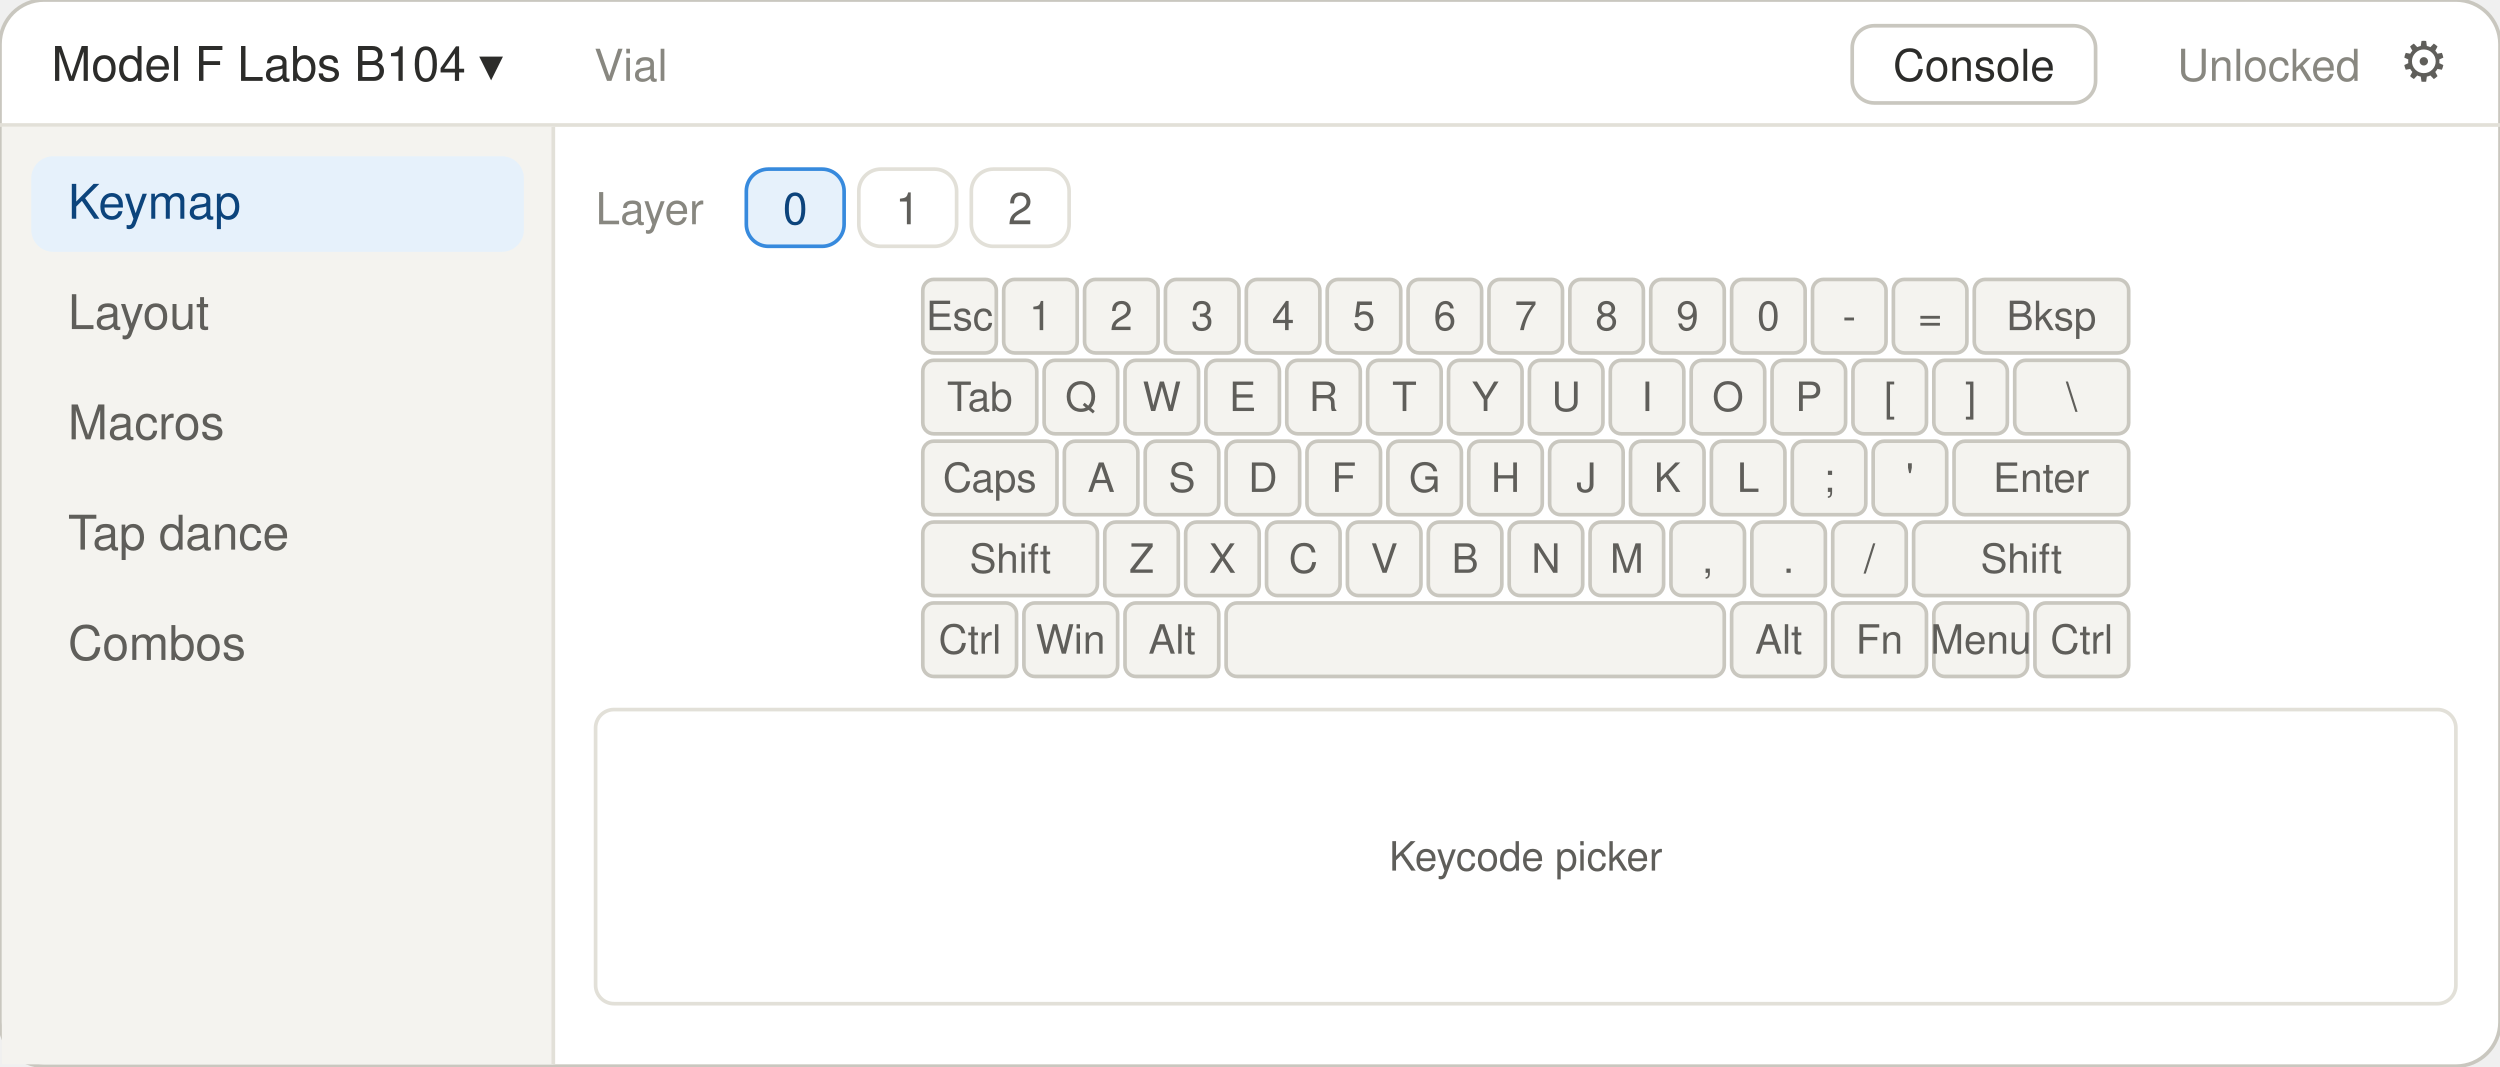
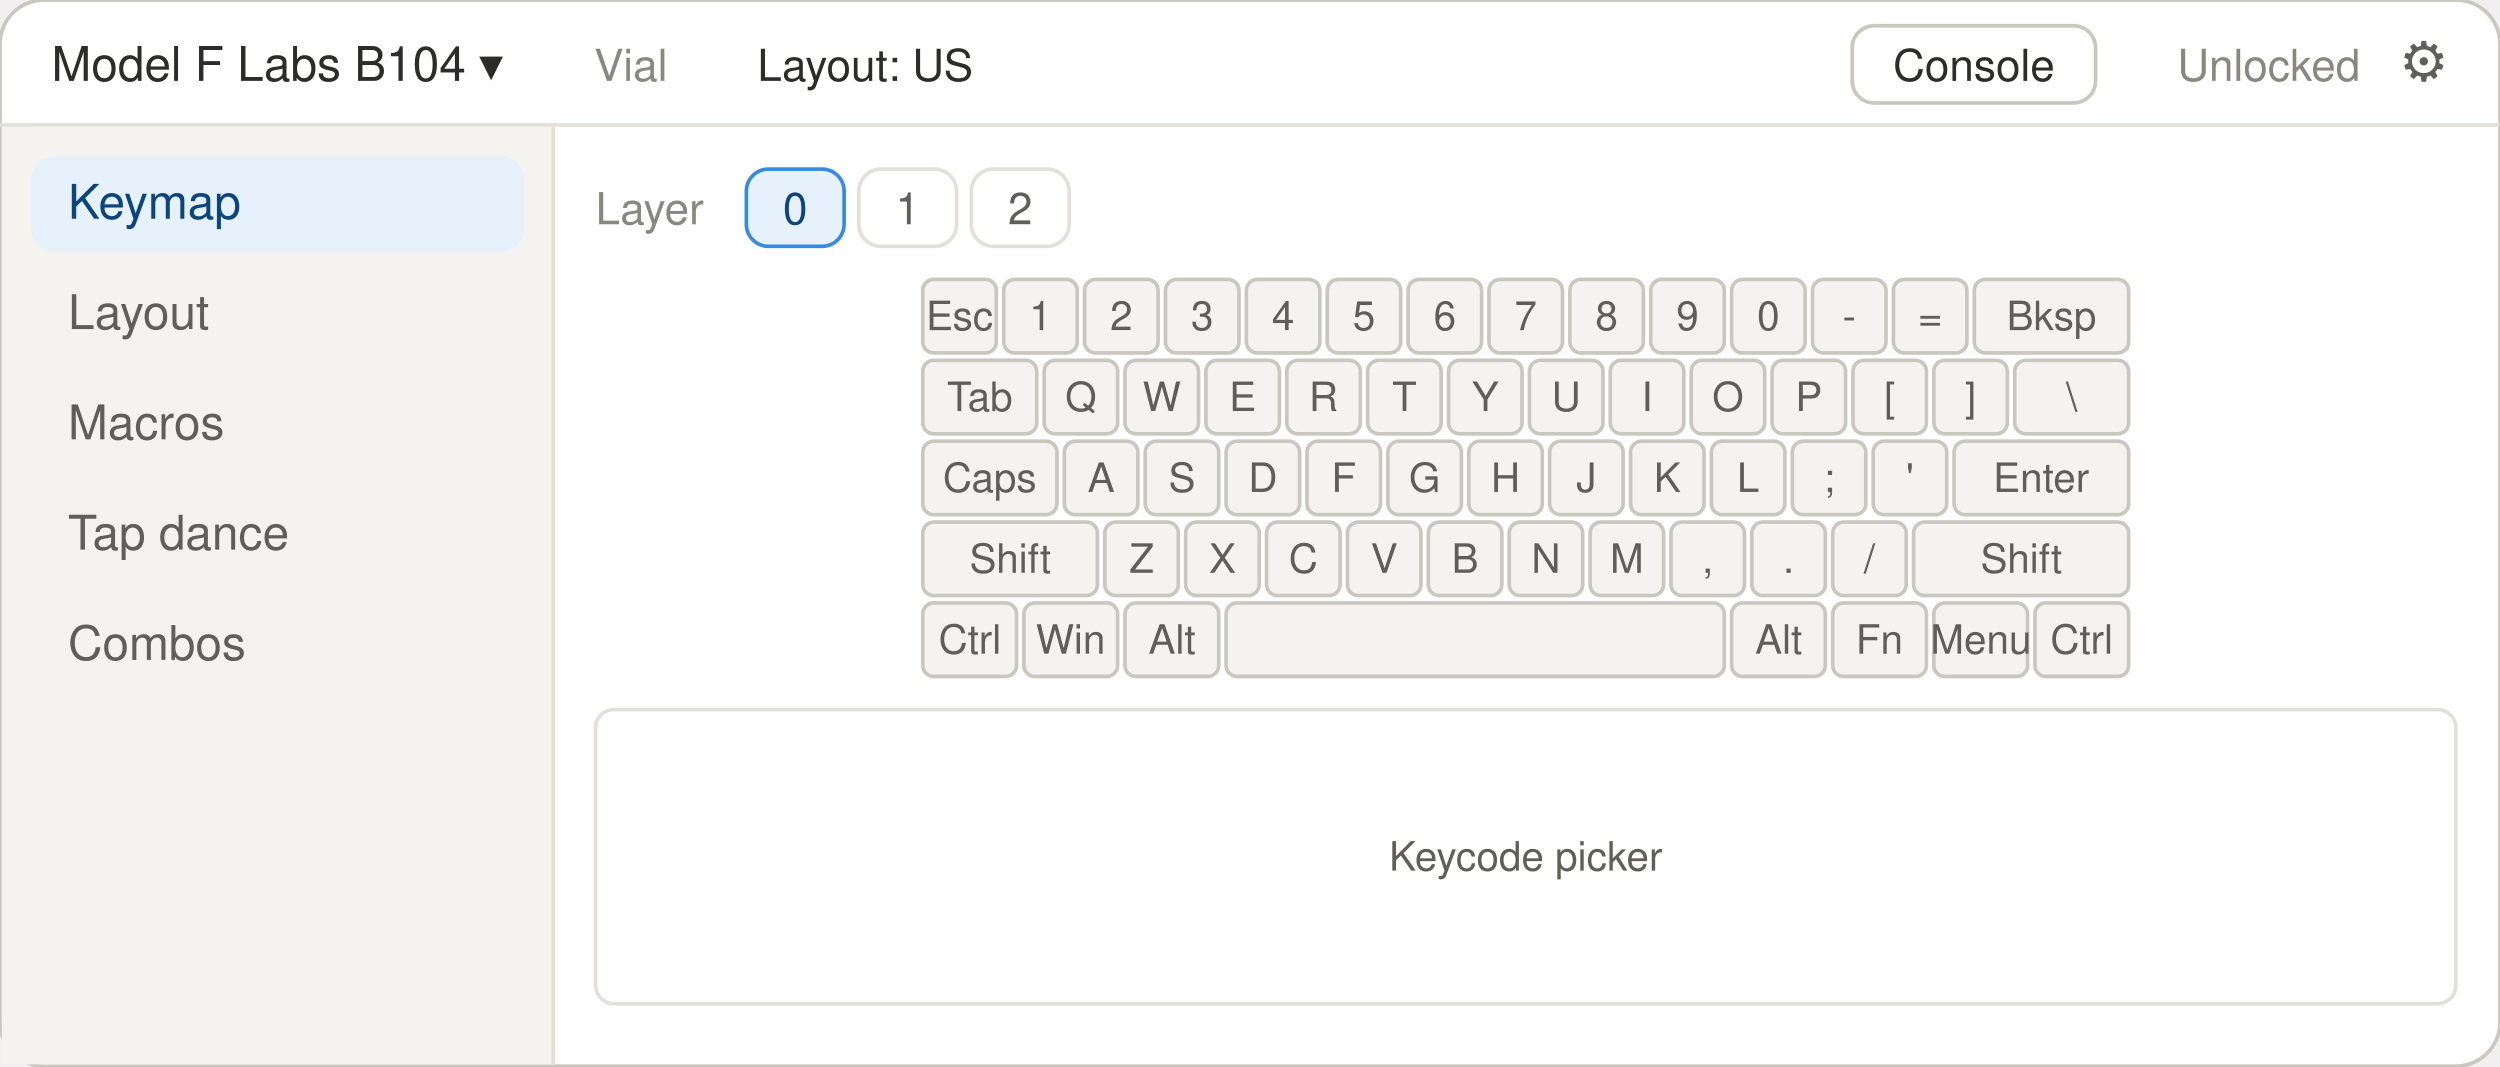
<svg xmlns="http://www.w3.org/2000/svg" width="680" height="290" viewBox="0 0 680 290">
  <rect x="0.0" y="0.0" width="680.0" height="290.0" rx="12" fill="#FFFFFF" stroke="#C9C7BF" stroke-width="1" />
  <text x="14.0" y="22.0" font-family="Segoe UI, Helvetica, Arial, sans-serif" font-size="13" fill="#2C2C2A" text-anchor="start" font-weight="400">Model F Labs B104  ▾</text>
  <text x="161.6" y="22.0" font-family="Segoe UI, Helvetica, Arial, sans-serif" font-size="12" fill="#888780" text-anchor="start" font-weight="400">Vial</text>
+   <text x="206.0" y="22.0" font-family="Segoe UI, Helvetica, Arial, sans-serif" font-size="12" fill="#2C2C2A" text-anchor="start" font-weight="400">Layout: US</text>
  <text x="666.0" y="22.0" font-family="Segoe UI, Helvetica, Arial, sans-serif" font-size="15" fill="#5F5E5A" text-anchor="end" font-weight="400">⚙</text>
  <text x="642.0" y="22.0" font-family="Segoe UI, Helvetica, Arial, sans-serif" font-size="12" fill="#888780" text-anchor="end" font-weight="400">Unlocked</text>
  <line x1="0" y1="34" x2="680" y2="34" stroke="#E2E0D8" stroke-width="1" />
  <rect x="503.8" y="7.0" width="66.2" height="21.0" rx="6" fill="#FFFFFF" stroke="#C9C7BF" stroke-width="1" />
  <text x="536.9" y="22.0" font-family="Segoe UI, Helvetica, Arial, sans-serif" font-size="12" fill="#2C2C2A" text-anchor="middle" font-weight="400">Console</text>
  <rect x="0.5" y="34.5" width="150.0" height="255.0" rx="0" fill="#F4F3EF" stroke="none" />
  <line x1="150.5" y1="34.5" x2="150.5" y2="289.5" stroke="#E2E0D8" stroke-width="1" />
  <rect x="8.5" y="42.5" width="134.0" height="26.0" rx="6" fill="#E6F1FB" stroke="none" />
  <text x="18.5" y="59.5" font-family="Segoe UI, Helvetica, Arial, sans-serif" font-size="13" fill="#0C447C" text-anchor="start" font-weight="400">Keymap</text>
  <text x="18.5" y="89.5" font-family="Segoe UI, Helvetica, Arial, sans-serif" font-size="13" fill="#5F5E5A" text-anchor="start" font-weight="400">Layout</text>
  <text x="18.5" y="119.5" font-family="Segoe UI, Helvetica, Arial, sans-serif" font-size="13" fill="#5F5E5A" text-anchor="start" font-weight="400">Macros</text>
  <text x="18.5" y="149.5" font-family="Segoe UI, Helvetica, Arial, sans-serif" font-size="13" fill="#5F5E5A" text-anchor="start" font-weight="400">Tap dance</text>
  <text x="18.5" y="179.5" font-family="Segoe UI, Helvetica, Arial, sans-serif" font-size="13" fill="#5F5E5A" text-anchor="start" font-weight="400">Combos</text>
  <text x="162.0" y="61.0" font-family="Segoe UI, Helvetica, Arial, sans-serif" font-size="12" fill="#888780" text-anchor="start" font-weight="400">Layer</text>
  <rect x="203.0" y="46.0" width="26.6" height="21.0" rx="6" fill="#E6F1FB" stroke="#378ADD" stroke-width="1" />
  <text x="216.3" y="61.0" font-family="Segoe UI, Helvetica, Arial, sans-serif" font-size="12" fill="#0C447C" text-anchor="middle" font-weight="400">0</text>
  <rect x="233.6" y="46.0" width="26.6" height="21.0" rx="6" fill="#FFFFFF" stroke="#E2E0D8" stroke-width="1" />
  <text x="246.9" y="61.0" font-family="Segoe UI, Helvetica, Arial, sans-serif" font-size="12" fill="#5F5E5A" text-anchor="middle" font-weight="400">1</text>
  <rect x="264.2" y="46.0" width="26.6" height="21.0" rx="6" fill="#FFFFFF" stroke="#E2E0D8" stroke-width="1" />
  <text x="277.5" y="61.0" font-family="Segoe UI, Helvetica, Arial, sans-serif" font-size="12" fill="#5F5E5A" text-anchor="middle" font-weight="400">2</text>
  <rect x="251.0" y="76.0" width="20.0" height="20.0" rx="3" fill="#F4F3EF" stroke="#C9C7BF" stroke-width="1" />
  <text x="261.0" y="89.8" font-family="Segoe UI, Helvetica, Arial, sans-serif" font-size="11" fill="#5F5E5A" text-anchor="middle" font-weight="400">Esc</text>
  <rect x="273.0" y="76.0" width="20.0" height="20.0" rx="3" fill="#F4F3EF" stroke="#C9C7BF" stroke-width="1" />
  <text x="283.0" y="89.8" font-family="Segoe UI, Helvetica, Arial, sans-serif" font-size="11" fill="#5F5E5A" text-anchor="middle" font-weight="400">1</text>
  <rect x="295.0" y="76.0" width="20.0" height="20.0" rx="3" fill="#F4F3EF" stroke="#C9C7BF" stroke-width="1" />
  <text x="305.0" y="89.8" font-family="Segoe UI, Helvetica, Arial, sans-serif" font-size="11" fill="#5F5E5A" text-anchor="middle" font-weight="400">2</text>
  <rect x="317.0" y="76.0" width="20.0" height="20.0" rx="3" fill="#F4F3EF" stroke="#C9C7BF" stroke-width="1" />
  <text x="327.0" y="89.8" font-family="Segoe UI, Helvetica, Arial, sans-serif" font-size="11" fill="#5F5E5A" text-anchor="middle" font-weight="400">3</text>
  <rect x="339.0" y="76.0" width="20.0" height="20.0" rx="3" fill="#F4F3EF" stroke="#C9C7BF" stroke-width="1" />
  <text x="349.0" y="89.8" font-family="Segoe UI, Helvetica, Arial, sans-serif" font-size="11" fill="#5F5E5A" text-anchor="middle" font-weight="400">4</text>
  <rect x="361.0" y="76.0" width="20.0" height="20.0" rx="3" fill="#F4F3EF" stroke="#C9C7BF" stroke-width="1" />
  <text x="371.0" y="89.8" font-family="Segoe UI, Helvetica, Arial, sans-serif" font-size="11" fill="#5F5E5A" text-anchor="middle" font-weight="400">5</text>
  <rect x="383.0" y="76.0" width="20.0" height="20.0" rx="3" fill="#F4F3EF" stroke="#C9C7BF" stroke-width="1" />
  <text x="393.0" y="89.8" font-family="Segoe UI, Helvetica, Arial, sans-serif" font-size="11" fill="#5F5E5A" text-anchor="middle" font-weight="400">6</text>
  <rect x="405.0" y="76.0" width="20.0" height="20.0" rx="3" fill="#F4F3EF" stroke="#C9C7BF" stroke-width="1" />
  <text x="415.0" y="89.8" font-family="Segoe UI, Helvetica, Arial, sans-serif" font-size="11" fill="#5F5E5A" text-anchor="middle" font-weight="400">7</text>
  <rect x="427.0" y="76.0" width="20.0" height="20.0" rx="3" fill="#F4F3EF" stroke="#C9C7BF" stroke-width="1" />
  <text x="437.0" y="89.8" font-family="Segoe UI, Helvetica, Arial, sans-serif" font-size="11" fill="#5F5E5A" text-anchor="middle" font-weight="400">8</text>
  <rect x="449.0" y="76.0" width="20.0" height="20.0" rx="3" fill="#F4F3EF" stroke="#C9C7BF" stroke-width="1" />
  <text x="459.0" y="89.8" font-family="Segoe UI, Helvetica, Arial, sans-serif" font-size="11" fill="#5F5E5A" text-anchor="middle" font-weight="400">9</text>
  <rect x="471.0" y="76.0" width="20.0" height="20.0" rx="3" fill="#F4F3EF" stroke="#C9C7BF" stroke-width="1" />
  <text x="481.0" y="89.8" font-family="Segoe UI, Helvetica, Arial, sans-serif" font-size="11" fill="#5F5E5A" text-anchor="middle" font-weight="400">0</text>
  <rect x="493.0" y="76.0" width="20.0" height="20.0" rx="3" fill="#F4F3EF" stroke="#C9C7BF" stroke-width="1" />
  <text x="503.0" y="89.8" font-family="Segoe UI, Helvetica, Arial, sans-serif" font-size="11" fill="#5F5E5A" text-anchor="middle" font-weight="400">-</text>
  <rect x="515.0" y="76.0" width="20.0" height="20.0" rx="3" fill="#F4F3EF" stroke="#C9C7BF" stroke-width="1" />
  <text x="525.0" y="89.8" font-family="Segoe UI, Helvetica, Arial, sans-serif" font-size="11" fill="#5F5E5A" text-anchor="middle" font-weight="400">=</text>
  <rect x="537.0" y="76.0" width="42.0" height="20.0" rx="3" fill="#F4F3EF" stroke="#C9C7BF" stroke-width="1" />
  <text x="558.0" y="89.8" font-family="Segoe UI, Helvetica, Arial, sans-serif" font-size="11" fill="#5F5E5A" text-anchor="middle" font-weight="400">Bksp</text>
  <rect x="251.0" y="98.0" width="31.0" height="20.0" rx="3" fill="#F4F3EF" stroke="#C9C7BF" stroke-width="1" />
  <text x="266.5" y="111.8" font-family="Segoe UI, Helvetica, Arial, sans-serif" font-size="11" fill="#5F5E5A" text-anchor="middle" font-weight="400">Tab</text>
  <rect x="284.0" y="98.0" width="20.0" height="20.0" rx="3" fill="#F4F3EF" stroke="#C9C7BF" stroke-width="1" />
  <text x="294.0" y="111.8" font-family="Segoe UI, Helvetica, Arial, sans-serif" font-size="11" fill="#5F5E5A" text-anchor="middle" font-weight="400">Q</text>
  <rect x="306.0" y="98.0" width="20.0" height="20.0" rx="3" fill="#F4F3EF" stroke="#C9C7BF" stroke-width="1" />
  <text x="316.0" y="111.8" font-family="Segoe UI, Helvetica, Arial, sans-serif" font-size="11" fill="#5F5E5A" text-anchor="middle" font-weight="400">W</text>
  <rect x="328.0" y="98.0" width="20.0" height="20.0" rx="3" fill="#F4F3EF" stroke="#C9C7BF" stroke-width="1" />
  <text x="338.0" y="111.8" font-family="Segoe UI, Helvetica, Arial, sans-serif" font-size="11" fill="#5F5E5A" text-anchor="middle" font-weight="400">E</text>
  <rect x="350.0" y="98.0" width="20.0" height="20.0" rx="3" fill="#F4F3EF" stroke="#C9C7BF" stroke-width="1" />
  <text x="360.0" y="111.8" font-family="Segoe UI, Helvetica, Arial, sans-serif" font-size="11" fill="#5F5E5A" text-anchor="middle" font-weight="400">R</text>
  <rect x="372.0" y="98.0" width="20.0" height="20.0" rx="3" fill="#F4F3EF" stroke="#C9C7BF" stroke-width="1" />
  <text x="382.0" y="111.8" font-family="Segoe UI, Helvetica, Arial, sans-serif" font-size="11" fill="#5F5E5A" text-anchor="middle" font-weight="400">T</text>
  <rect x="394.0" y="98.0" width="20.0" height="20.0" rx="3" fill="#F4F3EF" stroke="#C9C7BF" stroke-width="1" />
  <text x="404.0" y="111.8" font-family="Segoe UI, Helvetica, Arial, sans-serif" font-size="11" fill="#5F5E5A" text-anchor="middle" font-weight="400">Y</text>
  <rect x="416.0" y="98.0" width="20.0" height="20.0" rx="3" fill="#F4F3EF" stroke="#C9C7BF" stroke-width="1" />
  <text x="426.0" y="111.8" font-family="Segoe UI, Helvetica, Arial, sans-serif" font-size="11" fill="#5F5E5A" text-anchor="middle" font-weight="400">U</text>
  <rect x="438.0" y="98.0" width="20.0" height="20.0" rx="3" fill="#F4F3EF" stroke="#C9C7BF" stroke-width="1" />
  <text x="448.0" y="111.8" font-family="Segoe UI, Helvetica, Arial, sans-serif" font-size="11" fill="#5F5E5A" text-anchor="middle" font-weight="400">I</text>
  <rect x="460.0" y="98.0" width="20.0" height="20.0" rx="3" fill="#F4F3EF" stroke="#C9C7BF" stroke-width="1" />
  <text x="470.0" y="111.8" font-family="Segoe UI, Helvetica, Arial, sans-serif" font-size="11" fill="#5F5E5A" text-anchor="middle" font-weight="400">O</text>
  <rect x="482.0" y="98.0" width="20.0" height="20.0" rx="3" fill="#F4F3EF" stroke="#C9C7BF" stroke-width="1" />
  <text x="492.0" y="111.8" font-family="Segoe UI, Helvetica, Arial, sans-serif" font-size="11" fill="#5F5E5A" text-anchor="middle" font-weight="400">P</text>
  <rect x="504.0" y="98.0" width="20.0" height="20.0" rx="3" fill="#F4F3EF" stroke="#C9C7BF" stroke-width="1" />
  <text x="514.0" y="111.8" font-family="Segoe UI, Helvetica, Arial, sans-serif" font-size="11" fill="#5F5E5A" text-anchor="middle" font-weight="400">[</text>
  <rect x="526.0" y="98.0" width="20.0" height="20.0" rx="3" fill="#F4F3EF" stroke="#C9C7BF" stroke-width="1" />
  <text x="536.0" y="111.8" font-family="Segoe UI, Helvetica, Arial, sans-serif" font-size="11" fill="#5F5E5A" text-anchor="middle" font-weight="400">]</text>
  <rect x="548.0" y="98.0" width="31.0" height="20.0" rx="3" fill="#F4F3EF" stroke="#C9C7BF" stroke-width="1" />
  <text x="563.5" y="111.8" font-family="Segoe UI, Helvetica, Arial, sans-serif" font-size="11" fill="#5F5E5A" text-anchor="middle" font-weight="400">\</text>
  <rect x="251.0" y="120.0" width="36.5" height="20.0" rx="3" fill="#F4F3EF" stroke="#C9C7BF" stroke-width="1" />
  <text x="269.2" y="133.8" font-family="Segoe UI, Helvetica, Arial, sans-serif" font-size="11" fill="#5F5E5A" text-anchor="middle" font-weight="400">Caps</text>
  <rect x="289.5" y="120.0" width="20.0" height="20.0" rx="3" fill="#F4F3EF" stroke="#C9C7BF" stroke-width="1" />
  <text x="299.5" y="133.8" font-family="Segoe UI, Helvetica, Arial, sans-serif" font-size="11" fill="#5F5E5A" text-anchor="middle" font-weight="400">A</text>
  <rect x="311.5" y="120.0" width="20.0" height="20.0" rx="3" fill="#F4F3EF" stroke="#C9C7BF" stroke-width="1" />
  <text x="321.5" y="133.8" font-family="Segoe UI, Helvetica, Arial, sans-serif" font-size="11" fill="#5F5E5A" text-anchor="middle" font-weight="400">S</text>
  <rect x="333.5" y="120.0" width="20.0" height="20.0" rx="3" fill="#F4F3EF" stroke="#C9C7BF" stroke-width="1" />
  <text x="343.5" y="133.8" font-family="Segoe UI, Helvetica, Arial, sans-serif" font-size="11" fill="#5F5E5A" text-anchor="middle" font-weight="400">D</text>
  <rect x="355.5" y="120.0" width="20.0" height="20.0" rx="3" fill="#F4F3EF" stroke="#C9C7BF" stroke-width="1" />
  <text x="365.5" y="133.8" font-family="Segoe UI, Helvetica, Arial, sans-serif" font-size="11" fill="#5F5E5A" text-anchor="middle" font-weight="400">F</text>
  <rect x="377.5" y="120.0" width="20.0" height="20.0" rx="3" fill="#F4F3EF" stroke="#C9C7BF" stroke-width="1" />
  <text x="387.5" y="133.8" font-family="Segoe UI, Helvetica, Arial, sans-serif" font-size="11" fill="#5F5E5A" text-anchor="middle" font-weight="400">G</text>
  <rect x="399.5" y="120.0" width="20.0" height="20.0" rx="3" fill="#F4F3EF" stroke="#C9C7BF" stroke-width="1" />
  <text x="409.5" y="133.8" font-family="Segoe UI, Helvetica, Arial, sans-serif" font-size="11" fill="#5F5E5A" text-anchor="middle" font-weight="400">H</text>
  <rect x="421.5" y="120.0" width="20.0" height="20.0" rx="3" fill="#F4F3EF" stroke="#C9C7BF" stroke-width="1" />
  <text x="431.5" y="133.8" font-family="Segoe UI, Helvetica, Arial, sans-serif" font-size="11" fill="#5F5E5A" text-anchor="middle" font-weight="400">J</text>
  <rect x="443.5" y="120.0" width="20.0" height="20.0" rx="3" fill="#F4F3EF" stroke="#C9C7BF" stroke-width="1" />
  <text x="453.5" y="133.8" font-family="Segoe UI, Helvetica, Arial, sans-serif" font-size="11" fill="#5F5E5A" text-anchor="middle" font-weight="400">K</text>
  <rect x="465.5" y="120.0" width="20.0" height="20.0" rx="3" fill="#F4F3EF" stroke="#C9C7BF" stroke-width="1" />
  <text x="475.5" y="133.8" font-family="Segoe UI, Helvetica, Arial, sans-serif" font-size="11" fill="#5F5E5A" text-anchor="middle" font-weight="400">L</text>
  <rect x="487.5" y="120.0" width="20.0" height="20.0" rx="3" fill="#F4F3EF" stroke="#C9C7BF" stroke-width="1" />
  <text x="497.5" y="133.8" font-family="Segoe UI, Helvetica, Arial, sans-serif" font-size="11" fill="#5F5E5A" text-anchor="middle" font-weight="400">;</text>
  <rect x="509.5" y="120.0" width="20.0" height="20.0" rx="3" fill="#F4F3EF" stroke="#C9C7BF" stroke-width="1" />
  <text x="519.5" y="133.8" font-family="Segoe UI, Helvetica, Arial, sans-serif" font-size="11" fill="#5F5E5A" text-anchor="middle" font-weight="400">'</text>
  <rect x="531.5" y="120.0" width="47.5" height="20.0" rx="3" fill="#F4F3EF" stroke="#C9C7BF" stroke-width="1" />
  <text x="555.2" y="133.8" font-family="Segoe UI, Helvetica, Arial, sans-serif" font-size="11" fill="#5F5E5A" text-anchor="middle" font-weight="400">Enter</text>
  <rect x="251.0" y="142.0" width="47.5" height="20.0" rx="3" fill="#F4F3EF" stroke="#C9C7BF" stroke-width="1" />
  <text x="274.8" y="155.8" font-family="Segoe UI, Helvetica, Arial, sans-serif" font-size="11" fill="#5F5E5A" text-anchor="middle" font-weight="400">Shift</text>
  <rect x="300.5" y="142.0" width="20.0" height="20.0" rx="3" fill="#F4F3EF" stroke="#C9C7BF" stroke-width="1" />
  <text x="310.5" y="155.8" font-family="Segoe UI, Helvetica, Arial, sans-serif" font-size="11" fill="#5F5E5A" text-anchor="middle" font-weight="400">Z</text>
  <rect x="322.5" y="142.0" width="20.0" height="20.0" rx="3" fill="#F4F3EF" stroke="#C9C7BF" stroke-width="1" />
  <text x="332.5" y="155.8" font-family="Segoe UI, Helvetica, Arial, sans-serif" font-size="11" fill="#5F5E5A" text-anchor="middle" font-weight="400">X</text>
  <rect x="344.5" y="142.0" width="20.0" height="20.0" rx="3" fill="#F4F3EF" stroke="#C9C7BF" stroke-width="1" />
  <text x="354.5" y="155.8" font-family="Segoe UI, Helvetica, Arial, sans-serif" font-size="11" fill="#5F5E5A" text-anchor="middle" font-weight="400">C</text>
  <rect x="366.5" y="142.0" width="20.0" height="20.0" rx="3" fill="#F4F3EF" stroke="#C9C7BF" stroke-width="1" />
  <text x="376.5" y="155.8" font-family="Segoe UI, Helvetica, Arial, sans-serif" font-size="11" fill="#5F5E5A" text-anchor="middle" font-weight="400">V</text>
  <rect x="388.5" y="142.0" width="20.0" height="20.0" rx="3" fill="#F4F3EF" stroke="#C9C7BF" stroke-width="1" />
  <text x="398.5" y="155.8" font-family="Segoe UI, Helvetica, Arial, sans-serif" font-size="11" fill="#5F5E5A" text-anchor="middle" font-weight="400">B</text>
  <rect x="410.5" y="142.0" width="20.0" height="20.0" rx="3" fill="#F4F3EF" stroke="#C9C7BF" stroke-width="1" />
  <text x="420.5" y="155.8" font-family="Segoe UI, Helvetica, Arial, sans-serif" font-size="11" fill="#5F5E5A" text-anchor="middle" font-weight="400">N</text>
  <rect x="432.5" y="142.0" width="20.0" height="20.0" rx="3" fill="#F4F3EF" stroke="#C9C7BF" stroke-width="1" />
  <text x="442.5" y="155.8" font-family="Segoe UI, Helvetica, Arial, sans-serif" font-size="11" fill="#5F5E5A" text-anchor="middle" font-weight="400">M</text>
  <rect x="454.5" y="142.0" width="20.0" height="20.0" rx="3" fill="#F4F3EF" stroke="#C9C7BF" stroke-width="1" />
  <text x="464.5" y="155.8" font-family="Segoe UI, Helvetica, Arial, sans-serif" font-size="11" fill="#5F5E5A" text-anchor="middle" font-weight="400">,</text>
  <rect x="476.5" y="142.0" width="20.0" height="20.0" rx="3" fill="#F4F3EF" stroke="#C9C7BF" stroke-width="1" />
  <text x="486.5" y="155.8" font-family="Segoe UI, Helvetica, Arial, sans-serif" font-size="11" fill="#5F5E5A" text-anchor="middle" font-weight="400">.</text>
  <rect x="498.5" y="142.0" width="20.0" height="20.0" rx="3" fill="#F4F3EF" stroke="#C9C7BF" stroke-width="1" />
  <text x="508.5" y="155.8" font-family="Segoe UI, Helvetica, Arial, sans-serif" font-size="11" fill="#5F5E5A" text-anchor="middle" font-weight="400">/</text>
  <rect x="520.5" y="142.0" width="58.5" height="20.0" rx="3" fill="#F4F3EF" stroke="#C9C7BF" stroke-width="1" />
  <text x="549.8" y="155.8" font-family="Segoe UI, Helvetica, Arial, sans-serif" font-size="11" fill="#5F5E5A" text-anchor="middle" font-weight="400">Shift</text>
  <rect x="251.0" y="164.0" width="25.5" height="20.0" rx="3" fill="#F4F3EF" stroke="#C9C7BF" stroke-width="1" />
  <text x="263.8" y="177.8" font-family="Segoe UI, Helvetica, Arial, sans-serif" font-size="11" fill="#5F5E5A" text-anchor="middle" font-weight="400">Ctrl</text>
  <rect x="278.5" y="164.0" width="25.5" height="20.0" rx="3" fill="#F4F3EF" stroke="#C9C7BF" stroke-width="1" />
  <text x="291.2" y="177.8" font-family="Segoe UI, Helvetica, Arial, sans-serif" font-size="11" fill="#5F5E5A" text-anchor="middle" font-weight="400">Win</text>
  <rect x="306.0" y="164.0" width="25.5" height="20.0" rx="3" fill="#F4F3EF" stroke="#C9C7BF" stroke-width="1" />
  <text x="318.8" y="177.8" font-family="Segoe UI, Helvetica, Arial, sans-serif" font-size="11" fill="#5F5E5A" text-anchor="middle" font-weight="400">Alt</text>
  <rect x="333.5" y="164.0" width="135.5" height="20.0" rx="3" fill="#F4F3EF" stroke="#C9C7BF" stroke-width="1" />
  <rect x="471.0" y="164.0" width="25.5" height="20.0" rx="3" fill="#F4F3EF" stroke="#C9C7BF" stroke-width="1" />
  <text x="483.8" y="177.8" font-family="Segoe UI, Helvetica, Arial, sans-serif" font-size="11" fill="#5F5E5A" text-anchor="middle" font-weight="400">Alt</text>
  <rect x="498.5" y="164.0" width="25.5" height="20.0" rx="3" fill="#F4F3EF" stroke="#C9C7BF" stroke-width="1" />
  <text x="511.2" y="177.8" font-family="Segoe UI, Helvetica, Arial, sans-serif" font-size="11" fill="#5F5E5A" text-anchor="middle" font-weight="400">Fn</text>
  <rect x="526.0" y="164.0" width="25.5" height="20.0" rx="3" fill="#F4F3EF" stroke="#C9C7BF" stroke-width="1" />
  <text x="538.8" y="177.8" font-family="Segoe UI, Helvetica, Arial, sans-serif" font-size="11" fill="#5F5E5A" text-anchor="middle" font-weight="400">Menu</text>
  <rect x="553.5" y="164.0" width="25.5" height="20.0" rx="3" fill="#F4F3EF" stroke="#C9C7BF" stroke-width="1" />
  <text x="566.2" y="177.8" font-family="Segoe UI, Helvetica, Arial, sans-serif" font-size="11" fill="#5F5E5A" text-anchor="middle" font-weight="400">Ctrl</text>
  <rect x="162.0" y="193.0" width="506.0" height="80.0" rx="5" fill="#FFFFFF" stroke="#E2E0D8" stroke-width="1" />
  <text x="415.0" y="236.8" font-family="Segoe UI, Helvetica, Arial, sans-serif" font-size="11" fill="#5F5E5A" text-anchor="middle" font-weight="400">Keycode picker</text>
</svg>
